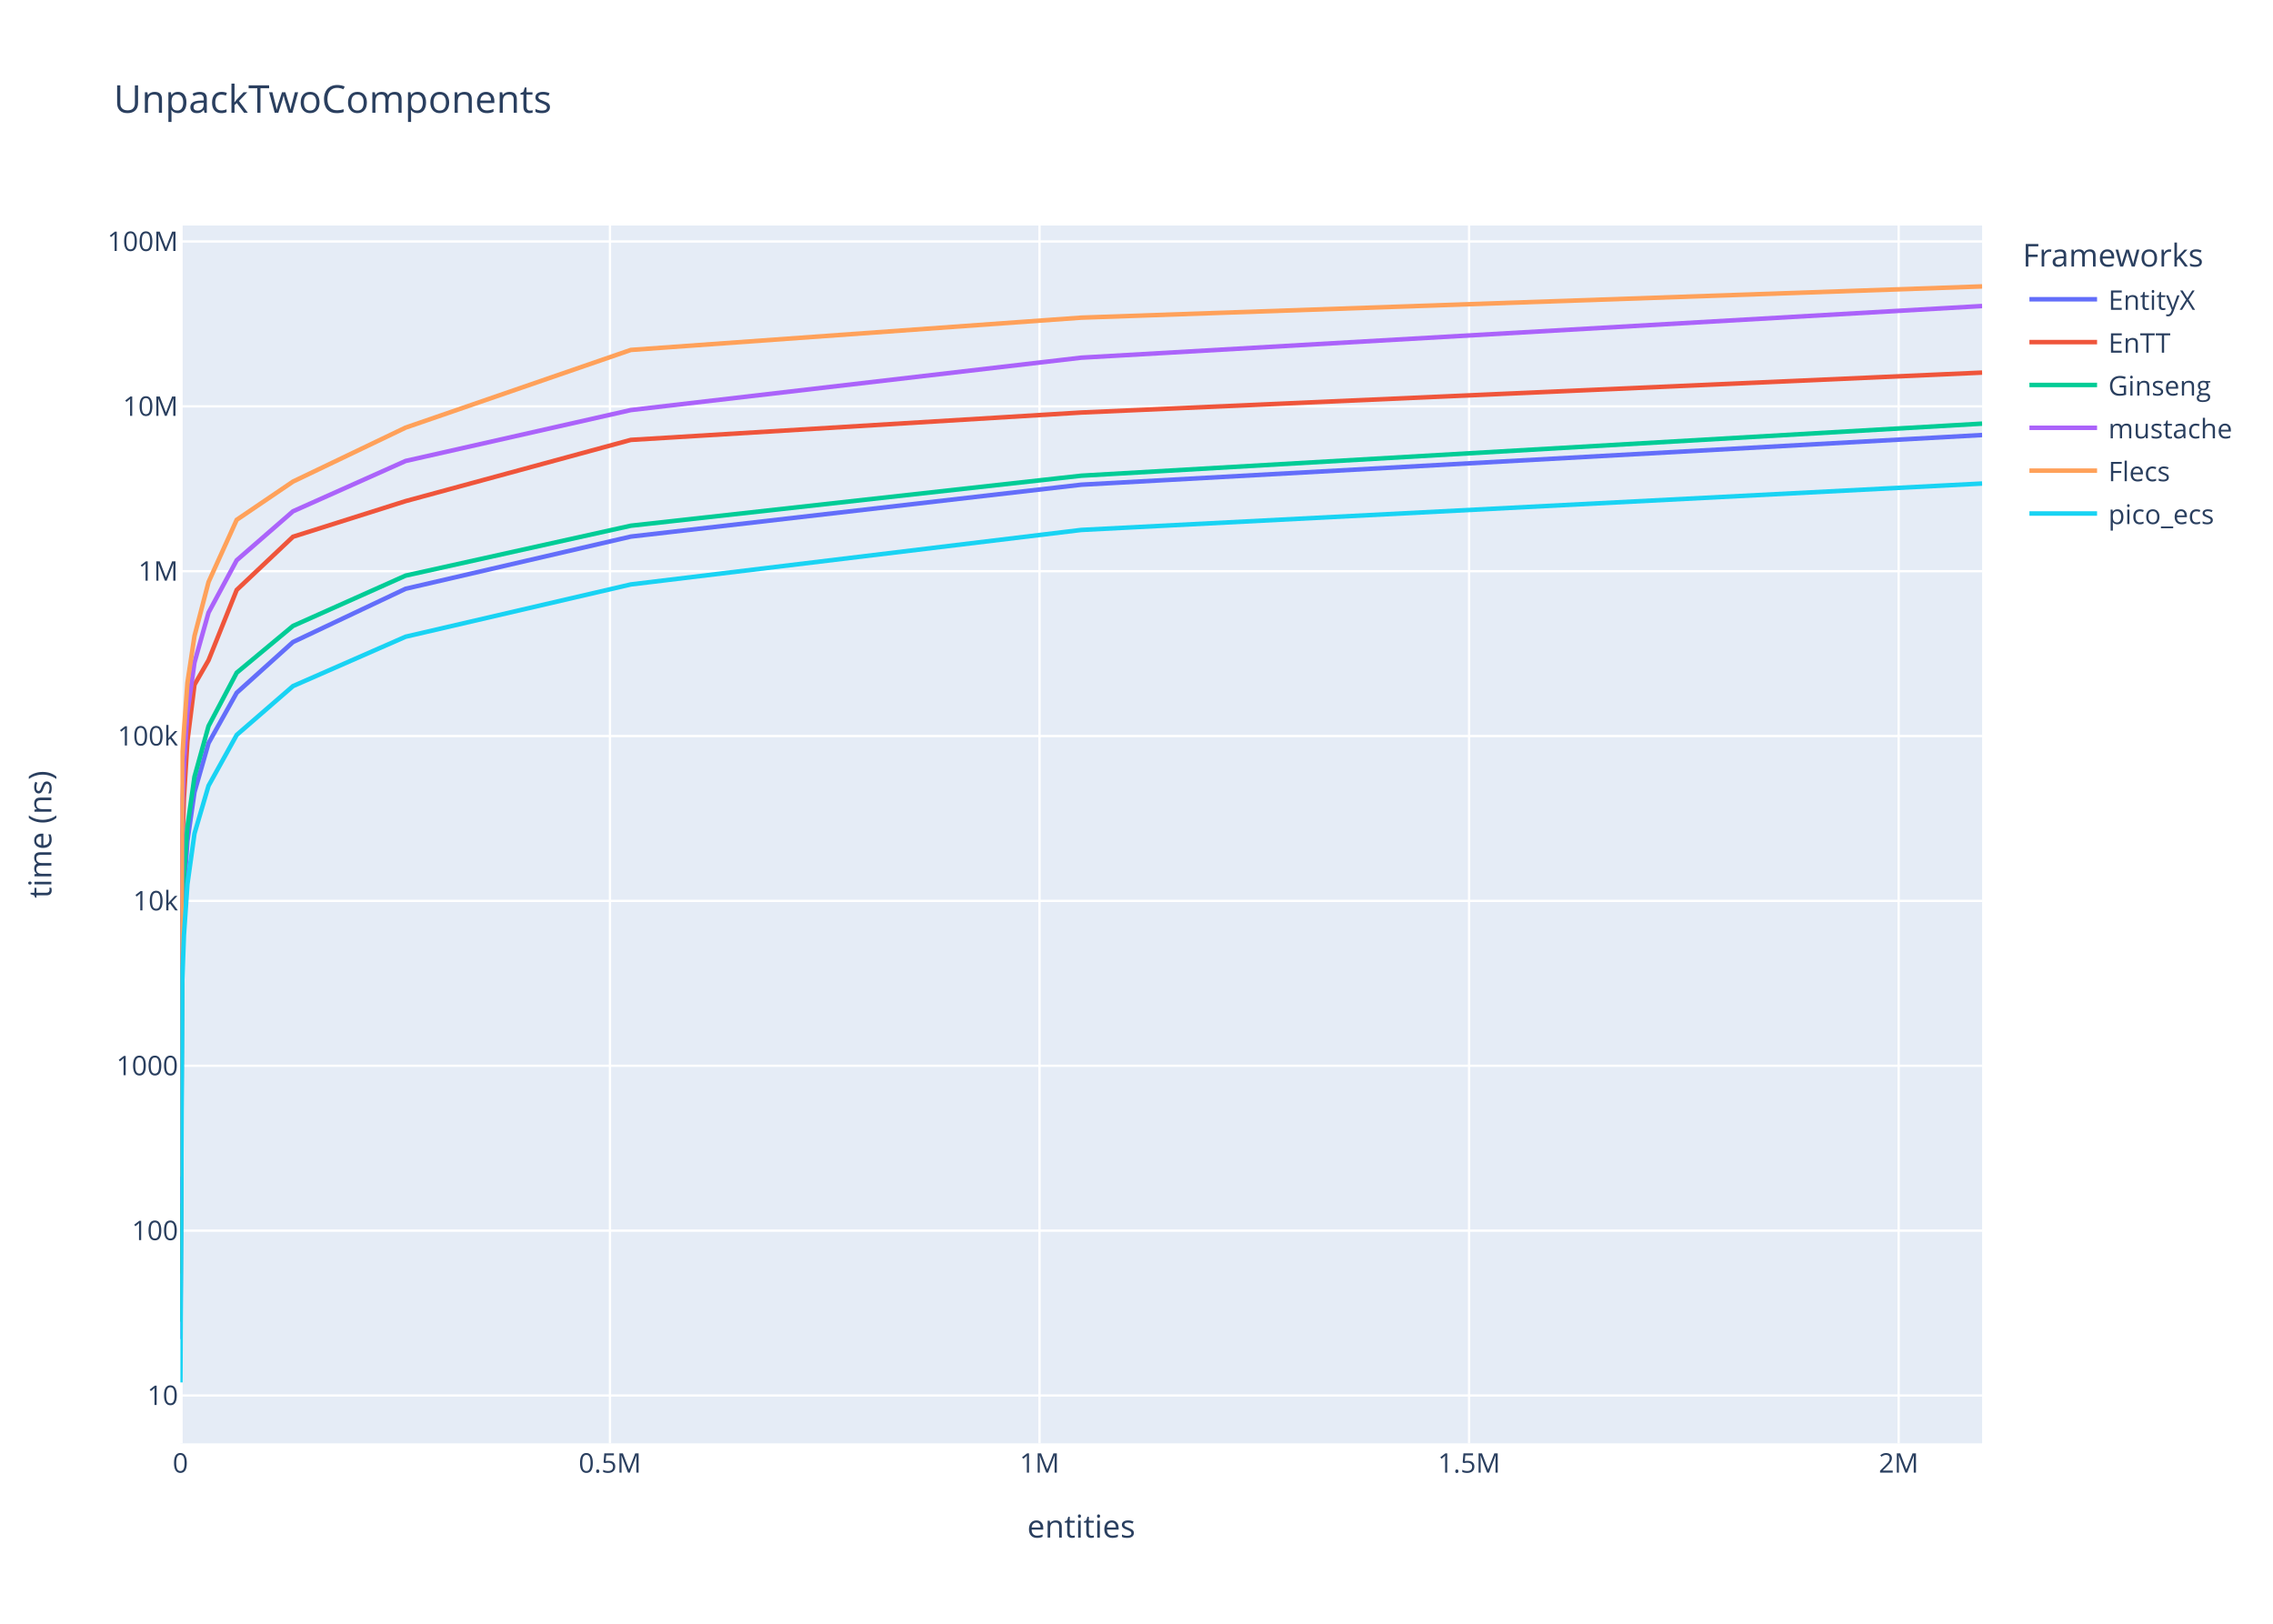
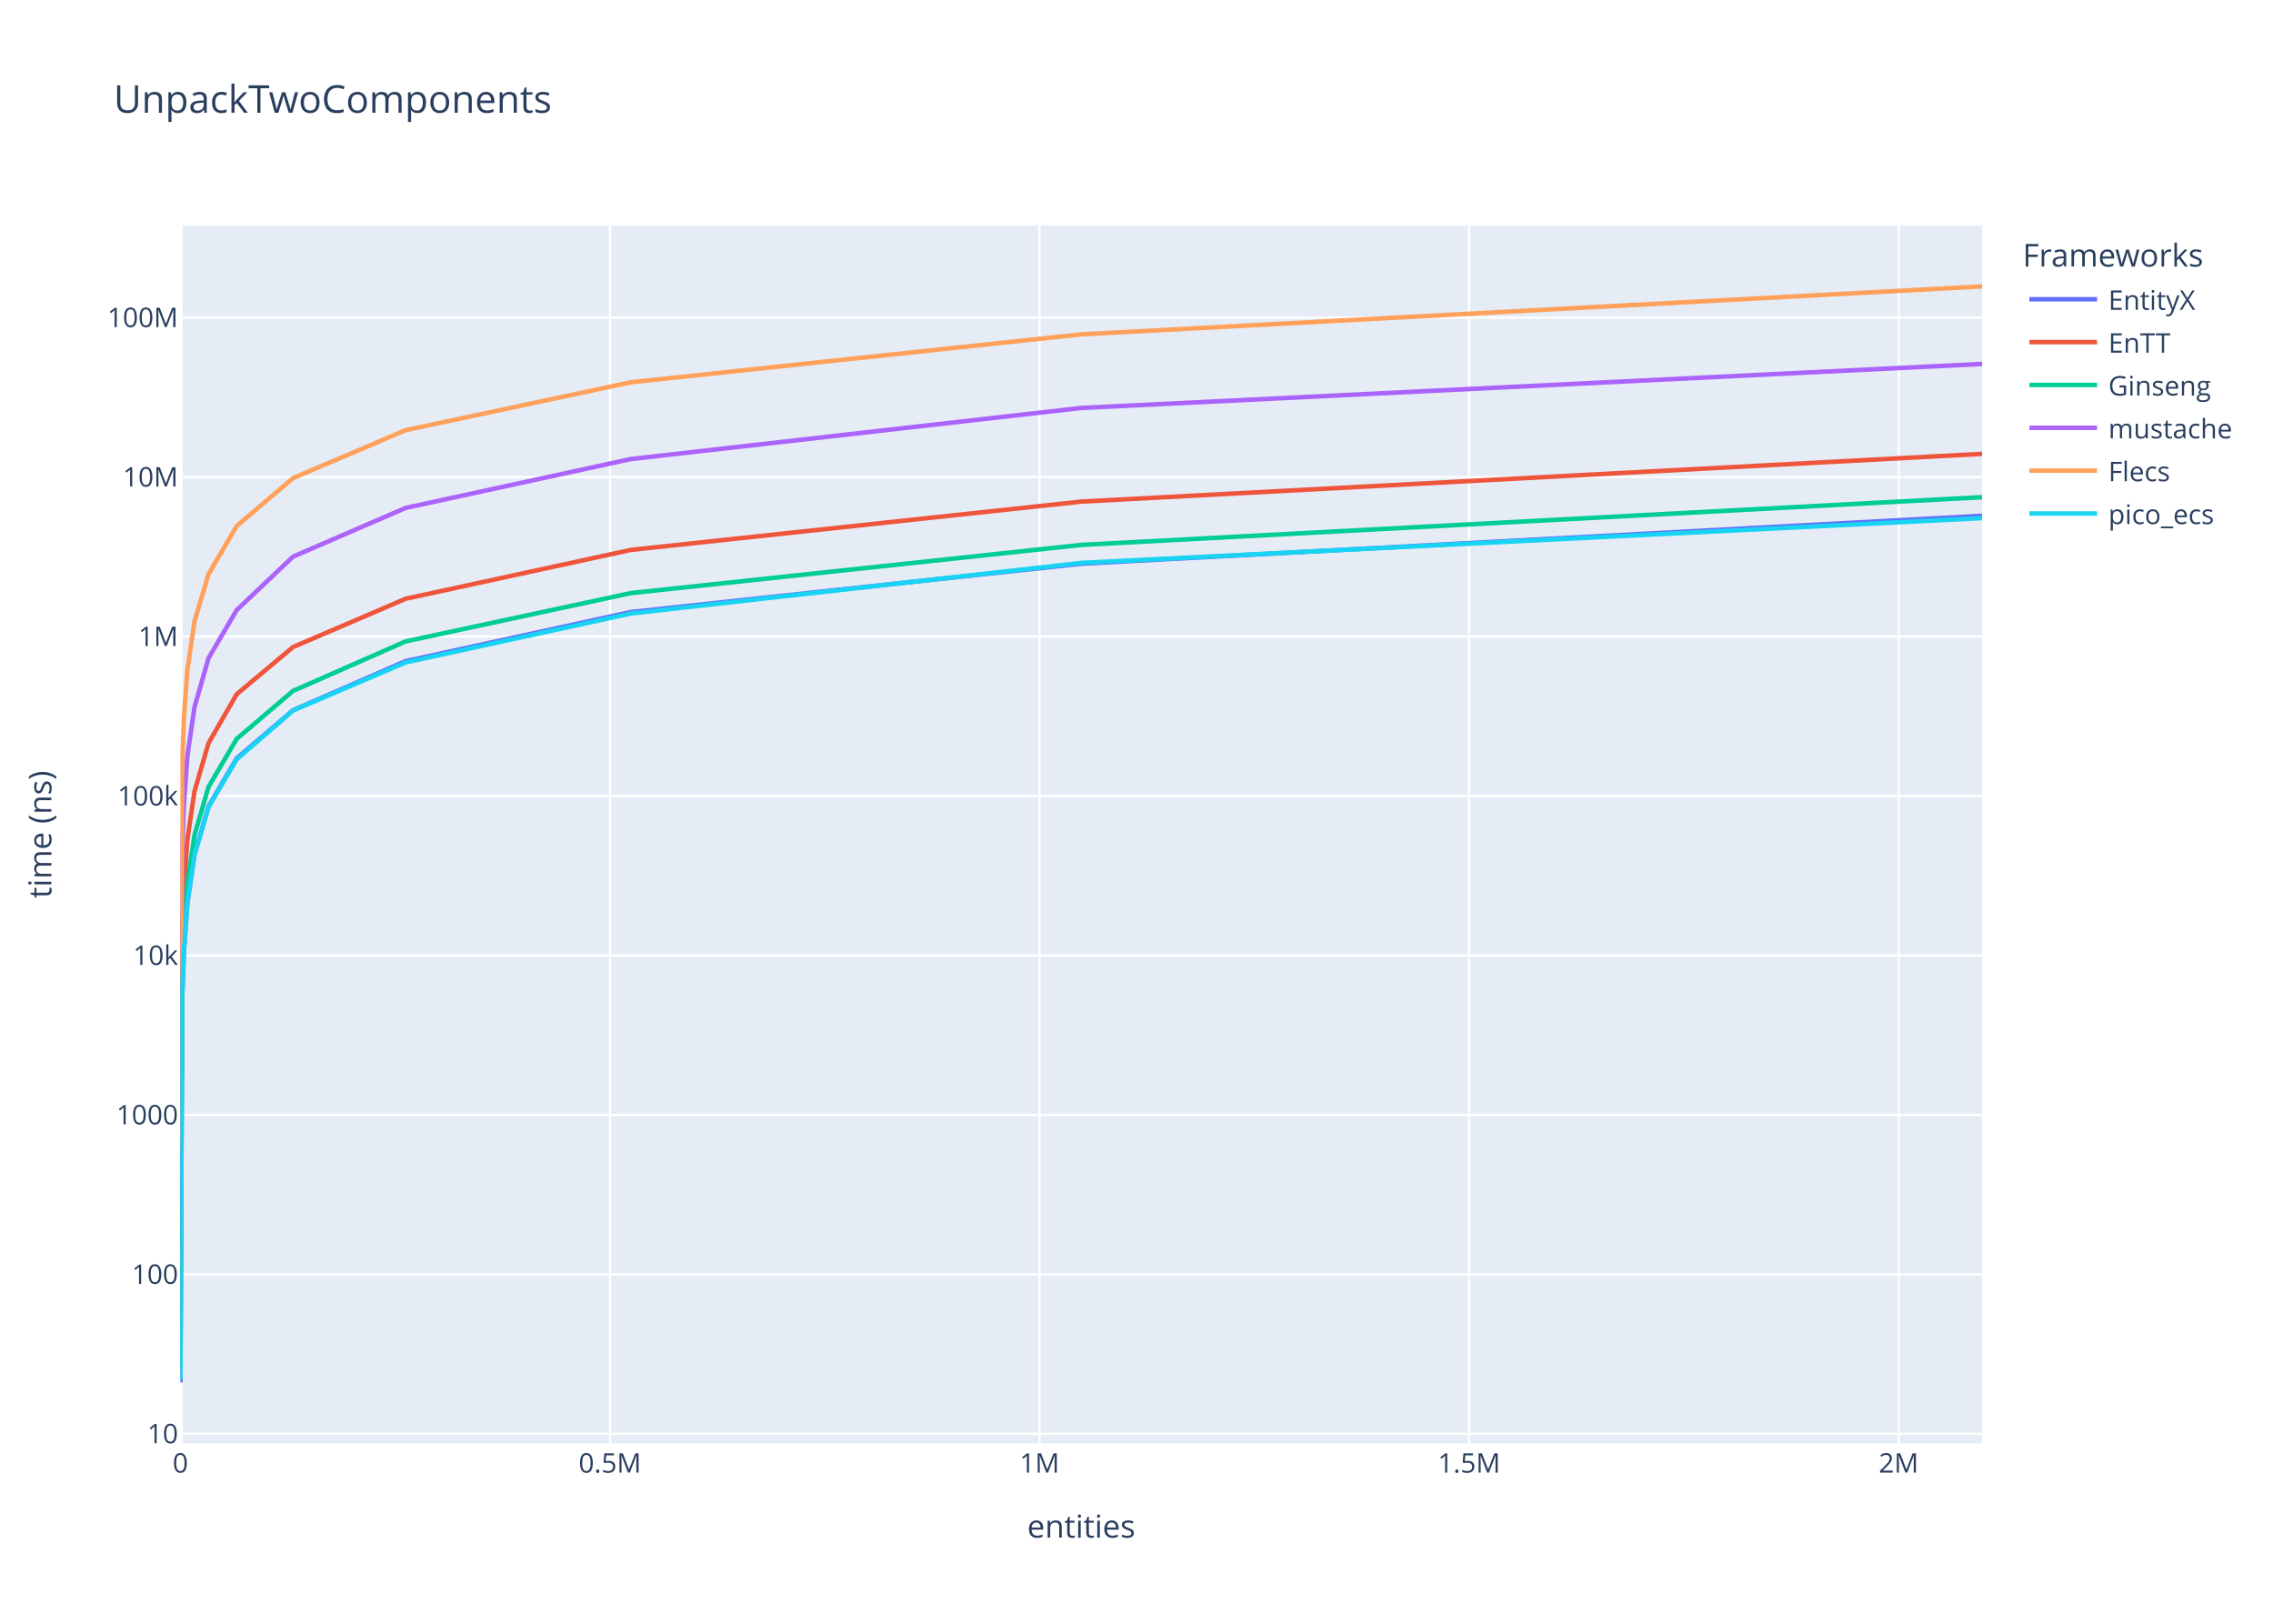
<svg xmlns="http://www.w3.org/2000/svg" class="main-svg" width="1008" height="720" style="" viewBox="0 0 1008 720">
  <rect x="0" y="0" width="1008" height="720" style="fill: rgb(255, 255, 255); fill-opacity: 1;" />
-   <defs id="defs-66d282">
+   <defs id="defs-575a12">
    <g class="clips">
-       <clipPath id="clip66d282xyplot" class="plotclip">
+       <clipPath id="clip575a12xyplot" class="plotclip">
        <rect width="799" height="540" />
      </clipPath>
-       <clipPath class="axesclip" id="clip66d282x">
+       <clipPath class="axesclip" id="clip575a12x">
        <rect x="80" y="0" width="799" height="720" />
      </clipPath>
-       <clipPath class="axesclip" id="clip66d282y">
+       <clipPath class="axesclip" id="clip575a12y">
        <rect x="0" y="100" width="1008" height="540" />
      </clipPath>
-       <clipPath class="axesclip" id="clip66d282xy">
+       <clipPath class="axesclip" id="clip575a12xy">
        <rect x="80" y="100" width="799" height="540" />
      </clipPath>
    </g>
    <g class="gradients" />
    <g class="patterns" />
  </defs>
  <g class="bglayer">
    <rect class="bg" x="80" y="100" width="799" height="540" style="fill: rgb(229, 236, 246); fill-opacity: 1; stroke-width: 0;" />
  </g>
  <g class="layer-below">
    <g class="imagelayer" />
    <g class="shapelayer" />
  </g>
  <g class="cartesianlayer">
    <g class="subplot xy">
      <g class="layer-subplot">
        <g class="shapelayer" />
        <g class="imagelayer" />
      </g>
      <g class="minor-gridlayer">
        <g class="x" />
        <g class="y" />
      </g>
      <g class="gridlayer">
        <g class="x">
          <path class="xgrid crisp" transform="translate(270.5,0)" d="M0,100v540" style="stroke: rgb(255, 255, 255); stroke-opacity: 1; stroke-width: 1px;" />
          <path class="xgrid crisp" transform="translate(460.99,0)" d="M0,100v540" style="stroke: rgb(255, 255, 255); stroke-opacity: 1; stroke-width: 1px;" />
          <path class="xgrid crisp" transform="translate(651.49,0)" d="M0,100v540" style="stroke: rgb(255, 255, 255); stroke-opacity: 1; stroke-width: 1px;" />
          <path class="xgrid crisp" transform="translate(841.99,0)" d="M0,100v540" style="stroke: rgb(255, 255, 255); stroke-opacity: 1; stroke-width: 1px;" />
        </g>
        <g class="y">
-           <path class="ygrid crisp" transform="translate(0,618.79)" d="M80,0h799" style="stroke: rgb(255, 255, 255); stroke-opacity: 1; stroke-width: 1px;" />
-           <path class="ygrid crisp" transform="translate(0,545.69)" d="M80,0h799" style="stroke: rgb(255, 255, 255); stroke-opacity: 1; stroke-width: 1px;" />
-           <path class="ygrid crisp" transform="translate(0,472.58)" d="M80,0h799" style="stroke: rgb(255, 255, 255); stroke-opacity: 1; stroke-width: 1px;" />
-           <path class="ygrid crisp" transform="translate(0,399.48)" d="M80,0h799" style="stroke: rgb(255, 255, 255); stroke-opacity: 1; stroke-width: 1px;" />
-           <path class="ygrid crisp" transform="translate(0,326.38)" d="M80,0h799" style="stroke: rgb(255, 255, 255); stroke-opacity: 1; stroke-width: 1px;" />
-           <path class="ygrid crisp" transform="translate(0,253.28)" d="M80,0h799" style="stroke: rgb(255, 255, 255); stroke-opacity: 1; stroke-width: 1px;" />
-           <path class="ygrid crisp" transform="translate(0,180.18)" d="M80,0h799" style="stroke: rgb(255, 255, 255); stroke-opacity: 1; stroke-width: 1px;" />
-           <path class="ygrid crisp" transform="translate(0,107.08)" d="M80,0h799" style="stroke: rgb(255, 255, 255); stroke-opacity: 1; stroke-width: 1px;" />
+           <path class="ygrid crisp" transform="translate(0,635.78)" d="M80,0h799" style="stroke: rgb(255, 255, 255); stroke-opacity: 1; stroke-width: 1px;" />
+           <path class="ygrid crisp" transform="translate(0,565.08)" d="M80,0h799" style="stroke: rgb(255, 255, 255); stroke-opacity: 1; stroke-width: 1px;" />
+           <path class="ygrid crisp" transform="translate(0,494.37)" d="M80,0h799" style="stroke: rgb(255, 255, 255); stroke-opacity: 1; stroke-width: 1px;" />
+           <path class="ygrid crisp" transform="translate(0,423.66)" d="M80,0h799" style="stroke: rgb(255, 255, 255); stroke-opacity: 1; stroke-width: 1px;" />
+           <path class="ygrid crisp" transform="translate(0,352.95)" d="M80,0h799" style="stroke: rgb(255, 255, 255); stroke-opacity: 1; stroke-width: 1px;" />
+           <path class="ygrid crisp" transform="translate(0,282.25)" d="M80,0h799" style="stroke: rgb(255, 255, 255); stroke-opacity: 1; stroke-width: 1px;" />
+           <path class="ygrid crisp" transform="translate(0,211.54)" d="M80,0h799" style="stroke: rgb(255, 255, 255); stroke-opacity: 1; stroke-width: 1px;" />
+           <path class="ygrid crisp" transform="translate(0,140.83)" d="M80,0h799" style="stroke: rgb(255, 255, 255); stroke-opacity: 1; stroke-width: 1px;" />
        </g>
      </g>
      <g class="zerolinelayer">
        <path class="xzl zl crisp" transform="translate(80,0)" d="M0,100v540" style="stroke: rgb(255, 255, 255); stroke-opacity: 1; stroke-width: 2px;" />
      </g>
      <path class="xlines-below" />
      <path class="ylines-below" />
      <g class="overlines-below" />
      <g class="xaxislayer-below" />
      <g class="yaxislayer-below" />
      <g class="overaxes-below" />
-       <g class="plot" transform="translate(80,100)" clip-path="url(#clip66d282xyplot)">
+       <g class="plot" transform="translate(80,100)" clip-path="url(#clip575a12xyplot)">
        <g class="scatterlayer mlayer">
-           <g class="trace scatter trace4ce124" style="stroke-miterlimit: 2; opacity: 1;">
-             <g class="fills" />
-             <g class="errorbars" />
-             <g class="lines">
-               <path class="js-line" d="M0,493.76L0.78,317.13L1.56,294.93L3.12,272.81L6.24,251.3L12.48,229.51L24.97,207.19L49.94,184.69L99.88,161.07L199.75,137.93L399.5,114.93L799,92.9" style="vector-effect: non-scaling-stroke; fill: none; stroke: rgb(99, 110, 250); stroke-opacity: 1; stroke-width: 2px; opacity: 1;" />
-             </g>
-             <g class="points" />
-             <g class="text" />
-           </g>
-           <g class="trace scatter tracefbbb31" style="stroke-miterlimit: 2; opacity: 1;">
-             <g class="fills" />
-             <g class="errorbars" />
-             <g class="lines">
-               <path class="js-line" d="M0,464.67L0.78,275.89L1.56,253.88L3.12,228.5L6.24,203.62L12.48,192.76L24.97,161.59L49.94,138L99.88,122.2L199.75,95.06L399.5,82.92L799,65.22" style="vector-effect: non-scaling-stroke; fill: none; stroke: rgb(239, 85, 59); stroke-opacity: 1; stroke-width: 2px; opacity: 1;" />
-             </g>
-             <g class="points" />
-             <g class="text" />
-           </g>
-           <g class="trace scatter traceac9971" style="stroke-miterlimit: 2; opacity: 1;">
-             <g class="fills" />
-             <g class="errorbars" />
-             <g class="lines">
-               <path class="js-line" d="M0,486.1L0.78,310.54L1.56,288.02L3.12,266.59L6.24,244.47L12.48,221.97L24.97,198.3L49.94,177.55L99.88,155.24L199.75,133.11L399.5,110.94L799,87.85" style="vector-effect: non-scaling-stroke; fill: none; stroke: rgb(0, 204, 150); stroke-opacity: 1; stroke-width: 2px; opacity: 1;" />
-             </g>
-             <g class="points" />
-             <g class="text" />
-           </g>
-           <g class="trace scatter trace61d7a3" style="stroke-miterlimit: 2; opacity: 1;">
-             <g class="fills" />
-             <g class="errorbars" />
-             <g class="lines">
-               <path class="js-line" d="M0,433.67L0.78,260.41L1.56,238.55L3.12,215.92L6.24,193.79L12.48,171.64L24.97,148.43L49.94,126.72L99.88,104.4L199.75,81.83L399.5,58.6L799,35.7" style="vector-effect: non-scaling-stroke; fill: none; stroke: rgb(171, 99, 250); stroke-opacity: 1; stroke-width: 2px; opacity: 1;" />
-             </g>
-             <g class="points" />
-             <g class="text" />
-           </g>
-           <g class="trace scatter trace15af7b" style="stroke-miterlimit: 2; opacity: 1;">
-             <g class="fills" />
-             <g class="errorbars" />
-             <g class="lines">
-               <path class="js-line" d="M0,421.68L0.78,236.86L1.56,224.22L3.12,202.72L6.24,182.05L12.48,158.08L24.97,130.49L49.94,113.54L99.88,89.61L199.75,55.17L399.5,40.85L799,27" style="vector-effect: non-scaling-stroke; fill: none; stroke: rgb(255, 161, 90); stroke-opacity: 1; stroke-width: 2px; opacity: 1;" />
-             </g>
-             <g class="points" />
-             <g class="text" />
-           </g>
-           <g class="trace scatter tracedae71f" style="stroke-miterlimit: 2; opacity: 1;">
-             <g class="fills" />
-             <g class="errorbars" />
-             <g class="lines">
-               <path class="js-line" d="M0,513L0.78,336.42L1.56,314.79L3.12,291.97L6.24,269.63L12.48,248.42L24.97,225.88L49.94,204.23L99.88,182.33L199.75,159.15L399.5,134.99L799,114.41" style="vector-effect: non-scaling-stroke; fill: none; stroke: rgb(25, 211, 243); stroke-opacity: 1; stroke-width: 2px; opacity: 1;" />
+           <g class="trace scatter tracef73f2a" style="stroke-miterlimit: 2; opacity: 1;">
+             <g class="fills" />
+             <g class="errorbars" />
+             <g class="lines">
+               <path class="js-line" d="M0,513L0.78,342.68L1.56,321.57L3.12,300.21L6.24,278.92L12.48,257.55L24.97,236.26L49.94,214.94L99.88,193.16L199.75,171.4L399.5,149.96L799,128.72" style="vector-effect: non-scaling-stroke; fill: none; stroke: rgb(99, 110, 250); stroke-opacity: 1; stroke-width: 2px; opacity: 1;" />
+             </g>
+             <g class="points" />
+             <g class="text" />
+           </g>
+           <g class="trace scatter tracef5c59f" style="stroke-miterlimit: 2; opacity: 1;">
+             <g class="fills" />
+             <g class="errorbars" />
+             <g class="lines">
+               <path class="js-line" d="M0,482.88L0.78,314.78L1.56,293.56L3.12,272.07L6.24,250.93L12.48,229.51L24.97,207.83L49.94,186.92L99.88,165.5L199.75,143.84L399.5,122.42L799,101.25" style="vector-effect: non-scaling-stroke; fill: none; stroke: rgb(239, 85, 59); stroke-opacity: 1; stroke-width: 2px; opacity: 1;" />
+             </g>
+             <g class="points" />
+             <g class="text" />
+           </g>
+           <g class="trace scatter traceafb061" style="stroke-miterlimit: 2; opacity: 1;">
+             <g class="fills" />
+             <g class="errorbars" />
+             <g class="lines">
+               <path class="js-line" d="M0,505.28L0.78,334.38L1.56,313.05L3.12,291.81L6.24,270.34L12.48,248.91L24.97,227.62L49.94,206.37L99.88,184.41L199.75,162.99L399.5,141.62L799,120.46" style="vector-effect: non-scaling-stroke; fill: none; stroke: rgb(0, 204, 150); stroke-opacity: 1; stroke-width: 2px; opacity: 1;" />
+             </g>
+             <g class="points" />
+             <g class="text" />
+           </g>
+           <g class="trace scatter trace5587f9" style="stroke-miterlimit: 2; opacity: 1;">
+             <g class="fills" />
+             <g class="errorbars" />
+             <g class="lines">
+               <path class="js-line" d="M0,446.02L0.78,277.77L1.56,256.74L3.12,234.97L6.24,213.62L12.48,191.82L24.97,170.51L49.94,146.83L99.88,125.22L199.75,103.54L399.5,80.89L799,61.38" style="vector-effect: non-scaling-stroke; fill: none; stroke: rgb(171, 99, 250); stroke-opacity: 1; stroke-width: 2px; opacity: 1;" />
+             </g>
+             <g class="points" />
+             <g class="text" />
+           </g>
+           <g class="trace scatter trace5bd44d" style="stroke-miterlimit: 2; opacity: 1;">
+             <g class="fills" />
+             <g class="errorbars" />
+             <g class="lines">
+               <path class="js-line" d="M0,409.25L0.78,239.64L1.56,218.16L3.12,197.02L6.24,175.58L12.48,154.57L24.97,133.25L49.94,112.01L99.88,90.75L199.75,69.5L399.5,48.26L799,27" style="vector-effect: non-scaling-stroke; fill: none; stroke: rgb(255, 161, 90); stroke-opacity: 1; stroke-width: 2px; opacity: 1;" />
+             </g>
+             <g class="points" />
+             <g class="text" />
+           </g>
+           <g class="trace scatter tracebeb320" style="stroke-miterlimit: 2; opacity: 1;">
+             <g class="fills" />
+             <g class="errorbars" />
+             <g class="lines">
+               <path class="js-line" d="M0,511.57L0.78,341.04L1.56,321.72L3.12,300.15L6.24,279.09L12.48,257.88L24.97,236.67L49.94,215.05L99.88,193.74L199.75,172.03L399.5,149.6L799,129.74" style="vector-effect: non-scaling-stroke; fill: none; stroke: rgb(25, 211, 243); stroke-opacity: 1; stroke-width: 2px; opacity: 1;" />
            </g>
            <g class="points" />
            <g class="text" />
          </g>
        </g>
      </g>
      <g class="overplot" />
      <path class="xlines-above crisp" d="M0,0" style="fill: none;" />
      <path class="ylines-above crisp" d="M0,0" style="fill: none;" />
      <g class="overlines-above" />
      <g class="xaxislayer-above">
        <g class="xtick">
          <text text-anchor="middle" x="0" y="653" transform="translate(80,0)" style="font-family: 'Open Sans', verdana, arial, sans-serif; font-size: 12px; fill: rgb(42, 63, 95); fill-opacity: 1; white-space: pre; opacity: 1;">0</text>
        </g>
        <g class="xtick">
          <text text-anchor="middle" x="0" y="653" style="font-family: 'Open Sans', verdana, arial, sans-serif; font-size: 12px; fill: rgb(42, 63, 95); fill-opacity: 1; white-space: pre; opacity: 1;" transform="translate(270.5,0)">0.5M</text>
        </g>
        <g class="xtick">
          <text text-anchor="middle" x="0" y="653" style="font-family: 'Open Sans', verdana, arial, sans-serif; font-size: 12px; fill: rgb(42, 63, 95); fill-opacity: 1; white-space: pre; opacity: 1;" transform="translate(460.99,0)">1M</text>
        </g>
        <g class="xtick">
          <text text-anchor="middle" x="0" y="653" style="font-family: 'Open Sans', verdana, arial, sans-serif; font-size: 12px; fill: rgb(42, 63, 95); fill-opacity: 1; white-space: pre; opacity: 1;" transform="translate(651.49,0)">1.5M</text>
        </g>
        <g class="xtick">
          <text text-anchor="middle" x="0" y="653" style="font-family: 'Open Sans', verdana, arial, sans-serif; font-size: 12px; fill: rgb(42, 63, 95); fill-opacity: 1; white-space: pre; opacity: 1;" transform="translate(841.99,0)">2M</text>
        </g>
      </g>
      <g class="yaxislayer-above">
        <g class="ytick">
-           <text text-anchor="end" x="79" y="4.2" transform="translate(0,618.79)" style="font-family: 'Open Sans', verdana, arial, sans-serif; font-size: 12px; fill: rgb(42, 63, 95); fill-opacity: 1; white-space: pre; opacity: 1;">10</text>
-         </g>
-         <g class="ytick">
-           <text text-anchor="end" x="79" y="4.2" style="font-family: 'Open Sans', verdana, arial, sans-serif; font-size: 12px; fill: rgb(42, 63, 95); fill-opacity: 1; white-space: pre; opacity: 1;" transform="translate(0,545.69)">100</text>
-         </g>
-         <g class="ytick">
-           <text text-anchor="end" x="79" y="4.2" style="font-family: 'Open Sans', verdana, arial, sans-serif; font-size: 12px; fill: rgb(42, 63, 95); fill-opacity: 1; white-space: pre; opacity: 1;" transform="translate(0,472.58)">1000</text>
-         </g>
-         <g class="ytick">
-           <text text-anchor="end" x="79" y="4.2" style="font-family: 'Open Sans', verdana, arial, sans-serif; font-size: 12px; fill: rgb(42, 63, 95); fill-opacity: 1; white-space: pre; opacity: 1;" transform="translate(0,399.48)">10k</text>
-         </g>
-         <g class="ytick">
-           <text text-anchor="end" x="79" y="4.2" style="font-family: 'Open Sans', verdana, arial, sans-serif; font-size: 12px; fill: rgb(42, 63, 95); fill-opacity: 1; white-space: pre; opacity: 1;" transform="translate(0,326.38)">100k</text>
-         </g>
-         <g class="ytick">
-           <text text-anchor="end" x="79" y="4.2" style="font-family: 'Open Sans', verdana, arial, sans-serif; font-size: 12px; fill: rgb(42, 63, 95); fill-opacity: 1; white-space: pre; opacity: 1;" transform="translate(0,253.28)">1M</text>
-         </g>
-         <g class="ytick">
-           <text text-anchor="end" x="79" y="4.2" style="font-family: 'Open Sans', verdana, arial, sans-serif; font-size: 12px; fill: rgb(42, 63, 95); fill-opacity: 1; white-space: pre; opacity: 1;" transform="translate(0,180.18)">10M</text>
-         </g>
-         <g class="ytick">
-           <text text-anchor="end" x="79" y="4.2" style="font-family: 'Open Sans', verdana, arial, sans-serif; font-size: 12px; fill: rgb(42, 63, 95); fill-opacity: 1; white-space: pre; opacity: 1;" transform="translate(0,107.08)">100M</text>
+           <text text-anchor="end" x="79" y="4.2" transform="translate(0,635.78)" style="font-family: 'Open Sans', verdana, arial, sans-serif; font-size: 12px; fill: rgb(42, 63, 95); fill-opacity: 1; white-space: pre; opacity: 1;">10</text>
+         </g>
+         <g class="ytick">
+           <text text-anchor="end" x="79" y="4.2" style="font-family: 'Open Sans', verdana, arial, sans-serif; font-size: 12px; fill: rgb(42, 63, 95); fill-opacity: 1; white-space: pre; opacity: 1;" transform="translate(0,565.08)">100</text>
+         </g>
+         <g class="ytick">
+           <text text-anchor="end" x="79" y="4.2" style="font-family: 'Open Sans', verdana, arial, sans-serif; font-size: 12px; fill: rgb(42, 63, 95); fill-opacity: 1; white-space: pre; opacity: 1;" transform="translate(0,494.37)">1000</text>
+         </g>
+         <g class="ytick">
+           <text text-anchor="end" x="79" y="4.2" style="font-family: 'Open Sans', verdana, arial, sans-serif; font-size: 12px; fill: rgb(42, 63, 95); fill-opacity: 1; white-space: pre; opacity: 1;" transform="translate(0,423.66)">10k</text>
+         </g>
+         <g class="ytick">
+           <text text-anchor="end" x="79" y="4.2" style="font-family: 'Open Sans', verdana, arial, sans-serif; font-size: 12px; fill: rgb(42, 63, 95); fill-opacity: 1; white-space: pre; opacity: 1;" transform="translate(0,352.95)">100k</text>
+         </g>
+         <g class="ytick">
+           <text text-anchor="end" x="79" y="4.2" style="font-family: 'Open Sans', verdana, arial, sans-serif; font-size: 12px; fill: rgb(42, 63, 95); fill-opacity: 1; white-space: pre; opacity: 1;" transform="translate(0,282.25)">1M</text>
+         </g>
+         <g class="ytick">
+           <text text-anchor="end" x="79" y="4.2" style="font-family: 'Open Sans', verdana, arial, sans-serif; font-size: 12px; fill: rgb(42, 63, 95); fill-opacity: 1; white-space: pre; opacity: 1;" transform="translate(0,211.54)">10M</text>
+         </g>
+         <g class="ytick">
+           <text text-anchor="end" x="79" y="4.2" style="font-family: 'Open Sans', verdana, arial, sans-serif; font-size: 12px; fill: rgb(42, 63, 95); fill-opacity: 1; white-space: pre; opacity: 1;" transform="translate(0,140.83)">100M</text>
        </g>
      </g>
      <g class="overaxes-above" />
    </g>
  </g>
  <g class="polarlayer" />
  <g class="smithlayer" />
  <g class="ternarylayer" />
  <g class="geolayer" />
  <g class="funnelarealayer" />
  <g class="pielayer" />
  <g class="iciclelayer" />
  <g class="treemaplayer" />
  <g class="sunburstlayer" />
  <g class="glimages" />
-   <defs id="topdefs-66d282">
+   <defs id="topdefs-575a12">
    <g class="clips" />
-     <clipPath id="legend66d282">
+     <clipPath id="legend575a12">
      <rect width="101" height="143" x="0" y="0" />
    </clipPath>
  </defs>
  <g class="layer-above">
    <g class="imagelayer" />
    <g class="shapelayer" />
  </g>
  <g class="infolayer">
    <g class="legend" pointer-events="all" transform="translate(894.98,100)">
      <rect class="bg" shape-rendering="crispEdges" width="101" height="143" x="0" y="0" style="stroke: rgb(68, 68, 68); stroke-opacity: 1; fill: rgb(255, 255, 255); fill-opacity: 1; stroke-width: 0px;" />
-       <g class="scrollbox" transform="" clip-path="url(#legend66d282)">
+       <g class="scrollbox" transform="" clip-path="url(#legend575a12)">
        <text class="legendtitletext" text-anchor="start" x="2" y="18.2" style="font-family: 'Open Sans', verdana, arial, sans-serif; font-size: 14px; fill: rgb(42, 63, 95); fill-opacity: 1; white-space: pre;">Frameworks</text>
        <g class="groups" transform="">
          <g class="traces" transform="translate(0,32.7)" style="opacity: 1;">
            <text class="legendtext" text-anchor="start" x="40" y="4.68" style="font-family: 'Open Sans', verdana, arial, sans-serif; font-size: 12px; fill: rgb(42, 63, 95); fill-opacity: 1; white-space: pre;">EntityX</text>
            <g class="layers" style="opacity: 1;">
              <g class="legendfill" />
              <g class="legendlines">
                <path class="js-line" d="M5,0h30" style="fill: none; stroke: rgb(99, 110, 250); stroke-opacity: 1; stroke-width: 2px;" />
              </g>
              <g class="legendsymbols">
                <g class="legendpoints" />
              </g>
            </g>
            <rect class="legendtoggle" x="0" y="-9.5" width="95.25" height="19" style="fill: rgb(0, 0, 0); fill-opacity: 0;" />
          </g>
        </g>
        <g class="groups" transform="">
          <g class="traces" transform="translate(0,51.7)" style="opacity: 1;">
            <text class="legendtext" text-anchor="start" x="40" y="4.68" style="font-family: 'Open Sans', verdana, arial, sans-serif; font-size: 12px; fill: rgb(42, 63, 95); fill-opacity: 1; white-space: pre;">EnTT</text>
            <g class="layers" style="opacity: 1;">
              <g class="legendfill" />
              <g class="legendlines">
                <path class="js-line" d="M5,0h30" style="fill: none; stroke: rgb(239, 85, 59); stroke-opacity: 1; stroke-width: 2px;" />
              </g>
              <g class="legendsymbols">
                <g class="legendpoints" />
              </g>
            </g>
            <rect class="legendtoggle" x="0" y="-9.5" width="95.25" height="19" style="fill: rgb(0, 0, 0); fill-opacity: 0;" />
          </g>
        </g>
        <g class="groups" transform="">
          <g class="traces" transform="translate(0,70.7)" style="opacity: 1;">
            <text class="legendtext" text-anchor="start" x="40" y="4.68" style="font-family: 'Open Sans', verdana, arial, sans-serif; font-size: 12px; fill: rgb(42, 63, 95); fill-opacity: 1; white-space: pre;">Ginseng</text>
            <g class="layers" style="opacity: 1;">
              <g class="legendfill" />
              <g class="legendlines">
                <path class="js-line" d="M5,0h30" style="fill: none; stroke: rgb(0, 204, 150); stroke-opacity: 1; stroke-width: 2px;" />
              </g>
              <g class="legendsymbols">
                <g class="legendpoints" />
              </g>
            </g>
            <rect class="legendtoggle" x="0" y="-9.5" width="95.25" height="19" style="fill: rgb(0, 0, 0); fill-opacity: 0;" />
          </g>
        </g>
        <g class="groups" transform="">
          <g class="traces" transform="translate(0,89.7)" style="opacity: 1;">
            <text class="legendtext" text-anchor="start" x="40" y="4.68" style="font-family: 'Open Sans', verdana, arial, sans-serif; font-size: 12px; fill: rgb(42, 63, 95); fill-opacity: 1; white-space: pre;">mustache</text>
            <g class="layers" style="opacity: 1;">
              <g class="legendfill" />
              <g class="legendlines">
                <path class="js-line" d="M5,0h30" style="fill: none; stroke: rgb(171, 99, 250); stroke-opacity: 1; stroke-width: 2px;" />
              </g>
              <g class="legendsymbols">
                <g class="legendpoints" />
              </g>
            </g>
            <rect class="legendtoggle" x="0" y="-9.5" width="95.25" height="19" style="fill: rgb(0, 0, 0); fill-opacity: 0;" />
          </g>
        </g>
        <g class="groups" transform="">
          <g class="traces" transform="translate(0,108.7)" style="opacity: 1;">
            <text class="legendtext" text-anchor="start" x="40" y="4.68" style="font-family: 'Open Sans', verdana, arial, sans-serif; font-size: 12px; fill: rgb(42, 63, 95); fill-opacity: 1; white-space: pre;">Flecs</text>
            <g class="layers" style="opacity: 1;">
              <g class="legendfill" />
              <g class="legendlines">
                <path class="js-line" d="M5,0h30" style="fill: none; stroke: rgb(255, 161, 90); stroke-opacity: 1; stroke-width: 2px;" />
              </g>
              <g class="legendsymbols">
                <g class="legendpoints" />
              </g>
            </g>
            <rect class="legendtoggle" x="0" y="-9.5" width="95.25" height="19" style="fill: rgb(0, 0, 0); fill-opacity: 0;" />
          </g>
        </g>
        <g class="groups" transform="">
          <g class="traces" transform="translate(0,127.7)" style="opacity: 1;">
            <text class="legendtext" text-anchor="start" x="40" y="4.68" style="font-family: 'Open Sans', verdana, arial, sans-serif; font-size: 12px; fill: rgb(42, 63, 95); fill-opacity: 1; white-space: pre;">pico_ecs</text>
            <g class="layers" style="opacity: 1;">
              <g class="legendfill" />
              <g class="legendlines">
                <path class="js-line" d="M5,0h30" style="fill: none; stroke: rgb(25, 211, 243); stroke-opacity: 1; stroke-width: 2px;" />
              </g>
              <g class="legendsymbols">
                <g class="legendpoints" />
              </g>
            </g>
            <rect class="legendtoggle" x="0" y="-9.5" width="95.25" height="19" style="fill: rgb(0, 0, 0); fill-opacity: 0;" />
          </g>
        </g>
      </g>
      <rect class="scrollbar" rx="20" ry="3" width="0" height="0" x="0" y="0" style="fill: rgb(128, 139, 164); fill-opacity: 1;" />
    </g>
    <g class="g-gtitle">
      <text class="gtitle" x="50.4" y="50" text-anchor="start" dy="0em" style="font-family: 'Open Sans', verdana, arial, sans-serif; font-size: 17px; fill: rgb(42, 63, 95); opacity: 1; font-weight: normal; white-space: pre;">UnpackTwoComponents</text>
    </g>
    <g class="g-xtitle">
      <text class="xtitle" x="479.5" y="681.8" text-anchor="middle" style="font-family: 'Open Sans', verdana, arial, sans-serif; font-size: 14px; fill: rgb(42, 63, 95); opacity: 1; font-weight: normal; white-space: pre;">entities</text>
    </g>
    <g class="g-ytitle">
      <text class="ytitle" transform="rotate(-90,22.77813,370)" x="22.778" y="370" text-anchor="middle" style="font-family: 'Open Sans', verdana, arial, sans-serif; font-size: 14px; fill: rgb(42, 63, 95); opacity: 1; font-weight: normal; white-space: pre;">time (ns)</text>
    </g>
  </g>
</svg>
